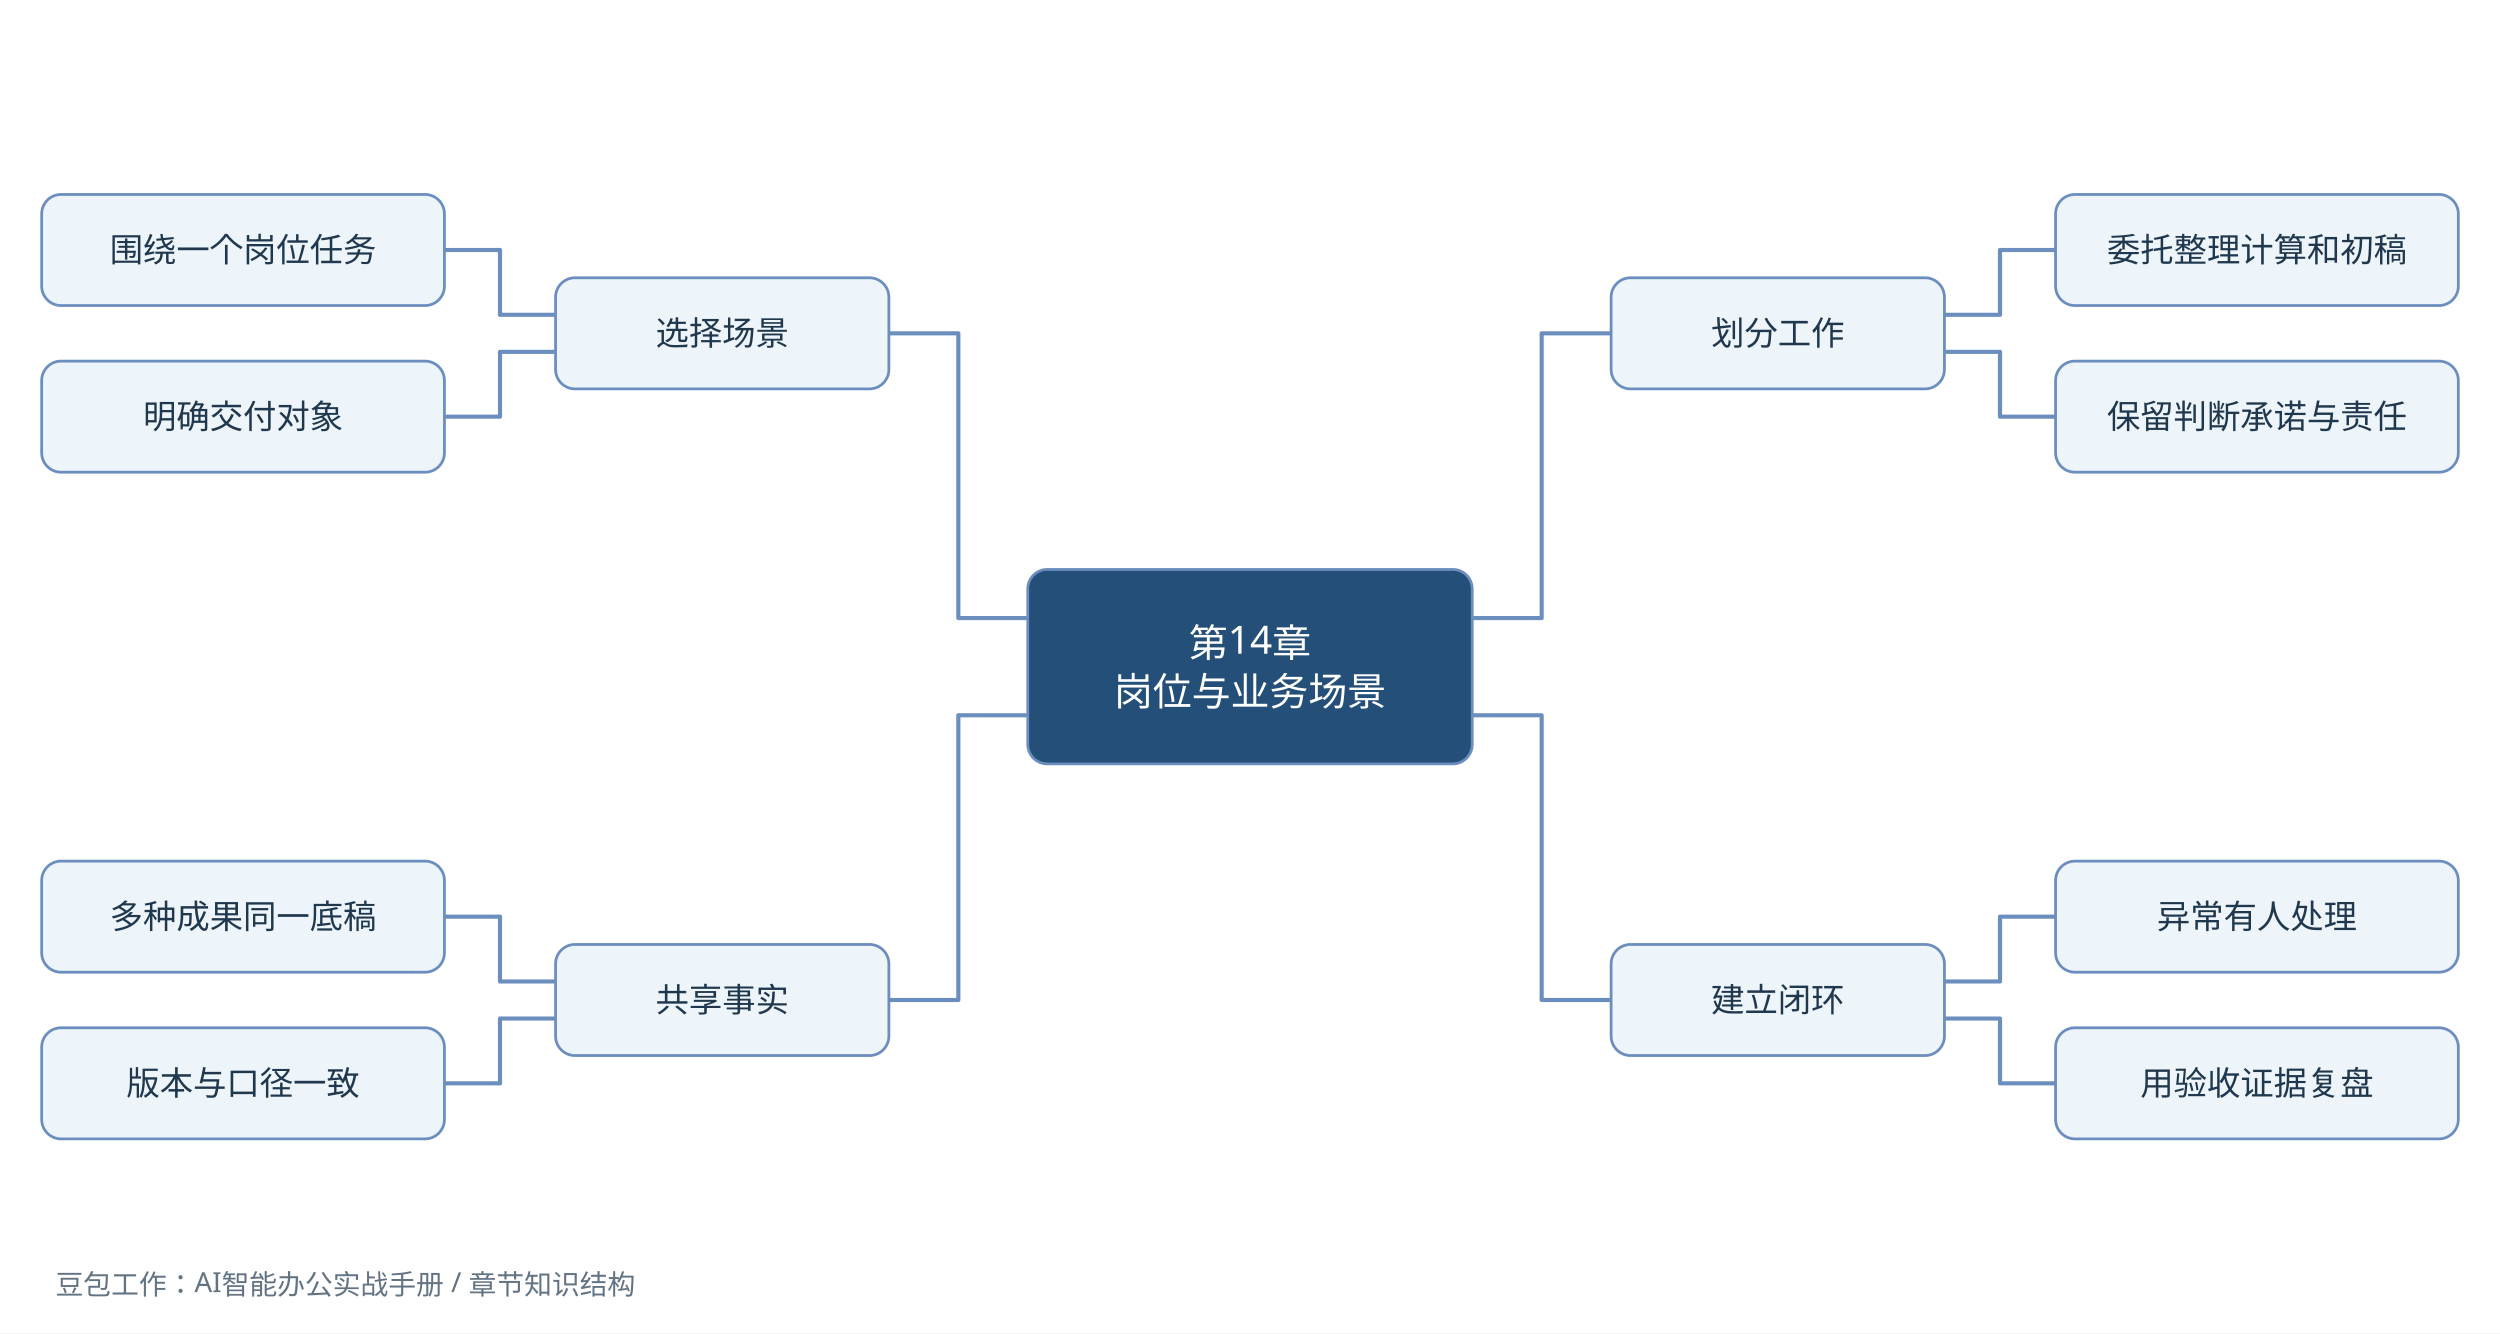
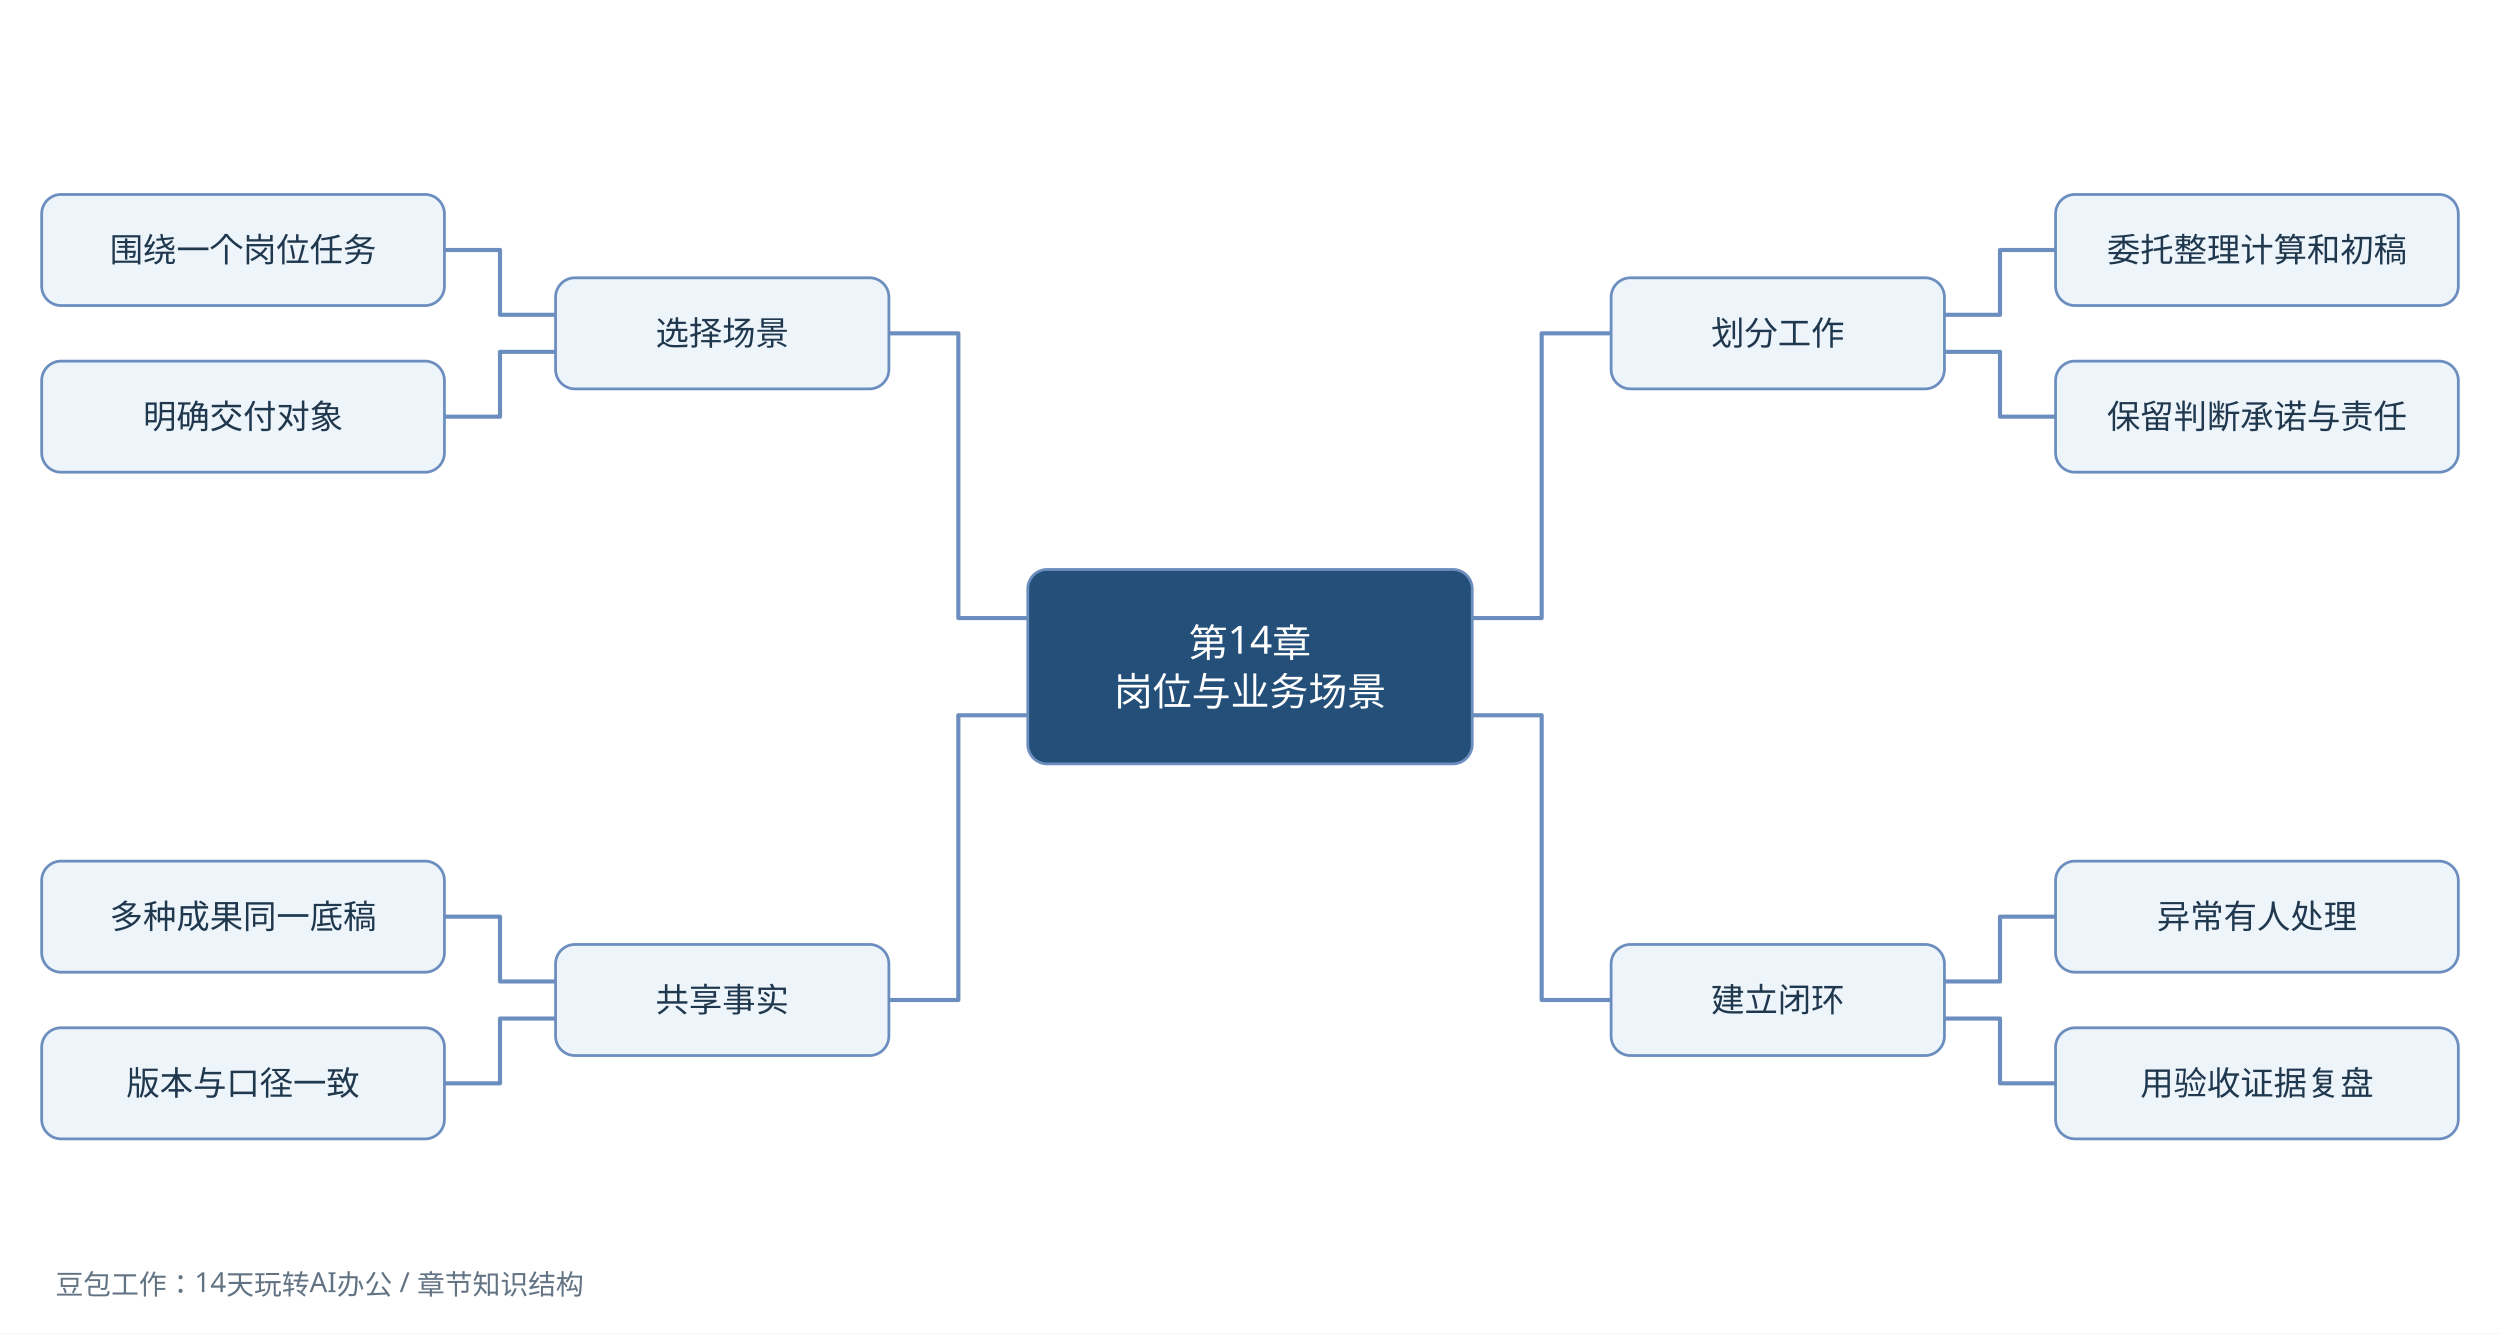
<svg xmlns="http://www.w3.org/2000/svg" width="1800" height="960" viewBox="0 0 1800 960">
  <rect width="100%" height="100%" fill="white" />
  <polyline points="740,445 690,445 690,240 640,240" fill="none" stroke="#6C8EBF" stroke-width="3" stroke-linejoin="round" />
  <polyline points="400,226.667 360,226.667 360,180 320,180" fill="none" stroke="#6C8EBF" stroke-width="3" stroke-linejoin="round" />
  <polyline points="400,253.333 360,253.333 360,300 320,300" fill="none" stroke="#6C8EBF" stroke-width="3" stroke-linejoin="round" />
  <polyline points="740,515 690,515 690,720 640,720" fill="none" stroke="#6C8EBF" stroke-width="3" stroke-linejoin="round" />
  <polyline points="400,706.667 360,706.667 360,660 320,660" fill="none" stroke="#6C8EBF" stroke-width="3" stroke-linejoin="round" />
  <polyline points="400,733.333 360,733.333 360,780 320,780" fill="none" stroke="#6C8EBF" stroke-width="3" stroke-linejoin="round" />
  <polyline points="1060,445 1110,445 1110,240 1160,240" fill="none" stroke="#6C8EBF" stroke-width="3" stroke-linejoin="round" />
  <polyline points="1400,226.667 1440,226.667 1440,180 1480,180" fill="none" stroke="#6C8EBF" stroke-width="3" stroke-linejoin="round" />
  <polyline points="1400,253.333 1440,253.333 1440,300 1480,300" fill="none" stroke="#6C8EBF" stroke-width="3" stroke-linejoin="round" />
  <polyline points="1060,515 1110,515 1110,720 1160,720" fill="none" stroke="#6C8EBF" stroke-width="3" stroke-linejoin="round" />
  <polyline points="1400,706.667 1440,706.667 1440,660 1480,660" fill="none" stroke="#6C8EBF" stroke-width="3" stroke-linejoin="round" />
  <polyline points="1400,733.333 1440,733.333 1440,780 1480,780" fill="none" stroke="#6C8EBF" stroke-width="3" stroke-linejoin="round" />
  <rect x="740" y="410" width="320" height="140" rx="14" fill="#244F78" stroke="#6C8EBF" stroke-width="2" />
  <text x="900" y="473" text-anchor="middle" font-family="Microsoft YaHei, sans-serif" font-size="28" fill="#FFFFFF">第14章</text>
  <text x="900" y="508" text-anchor="middle" font-family="Microsoft YaHei, sans-serif" font-size="28" fill="#FFFFFF">岗位与业务场景</text>
  <rect x="400" y="200" width="240" height="80" rx="14" fill="#EDF4FA" stroke="#6C8EBF" stroke-width="2" />
  <text x="520" y="248.5" text-anchor="middle" font-family="Microsoft YaHei, sans-serif" font-size="24" fill="#20384E">选择场景</text>
  <rect x="30" y="140" width="290" height="80" rx="14" fill="#EDF4FA" stroke="#6C8EBF" stroke-width="2" />
  <text x="175" y="188.5" text-anchor="middle" font-family="Microsoft YaHei, sans-serif" font-size="24" fill="#20384E">围绕一个岗位任务</text>
  <rect x="30" y="260" width="290" height="80" rx="14" fill="#EDF4FA" stroke="#6C8EBF" stroke-width="2" />
  <text x="175" y="308.5" text-anchor="middle" font-family="Microsoft YaHei, sans-serif" font-size="24" fill="#20384E">明确交付对象</text>
  <rect x="400" y="680" width="240" height="80" rx="14" fill="#EDF4FA" stroke="#6C8EBF" stroke-width="2" />
  <text x="520" y="728.5" text-anchor="middle" font-family="Microsoft YaHei, sans-serif" font-size="24" fill="#20384E">共享事实</text>
  <rect x="30" y="620" width="290" height="80" rx="14" fill="#EDF4FA" stroke="#6C8EBF" stroke-width="2" />
  <text x="175" y="668.5" text-anchor="middle" font-family="Microsoft YaHei, sans-serif" font-size="24" fill="#20384E">多种成果同一底稿</text>
  <rect x="30" y="740" width="290" height="80" rx="14" fill="#EDF4FA" stroke="#6C8EBF" stroke-width="2" />
  <text x="175" y="788.5" text-anchor="middle" font-family="Microsoft YaHei, sans-serif" font-size="24" fill="#20384E">版本与口径一致</text>
  <rect x="1160" y="200" width="240" height="80" rx="14" fill="#EDF4FA" stroke="#6C8EBF" stroke-width="2" />
  <text x="1280" y="248.5" text-anchor="middle" font-family="Microsoft YaHei, sans-serif" font-size="24" fill="#20384E">划分工作</text>
  <rect x="1480" y="140" width="290" height="80" rx="14" fill="#EDF4FA" stroke="#6C8EBF" stroke-width="2" />
  <text x="1625" y="188.5" text-anchor="middle" font-family="Microsoft YaHei, sans-serif" font-size="24" fill="#20384E">委托整理计算和初稿</text>
  <rect x="1480" y="260" width="290" height="80" rx="14" fill="#EDF4FA" stroke="#6C8EBF" stroke-width="2" />
  <text x="1625" y="308.5" text-anchor="middle" font-family="Microsoft YaHei, sans-serif" font-size="24" fill="#20384E">保留判断承诺与责任</text>
  <rect x="1160" y="680" width="240" height="80" rx="14" fill="#EDF4FA" stroke="#6C8EBF" stroke-width="2" />
  <text x="1280" y="728.5" text-anchor="middle" font-family="Microsoft YaHei, sans-serif" font-size="24" fill="#20384E">建立闭环</text>
  <rect x="1480" y="620" width="290" height="80" rx="14" fill="#EDF4FA" stroke="#6C8EBF" stroke-width="2" />
  <text x="1625" y="668.5" text-anchor="middle" font-family="Microsoft YaHei, sans-serif" font-size="24" fill="#20384E">异常有人处理</text>
  <rect x="1480" y="740" width="290" height="80" rx="14" fill="#EDF4FA" stroke="#6C8EBF" stroke-width="2" />
  <text x="1625" y="788.5" text-anchor="middle" font-family="Microsoft YaHei, sans-serif" font-size="24" fill="#20384E">用验收证据复盘</text>
-   <text x="40" y="932" font-family="Microsoft YaHei, sans-serif" font-size="20" fill="#627383">豆包工作：AI智能办公实战手册  /  章节知识结构</text>
+   <text x="40" y="932" font-family="Microsoft YaHei, sans-serif" font-size="20" fill="#627383">豆包工作：14天玩转AI办公  /  章节知识结构</text>
</svg>
